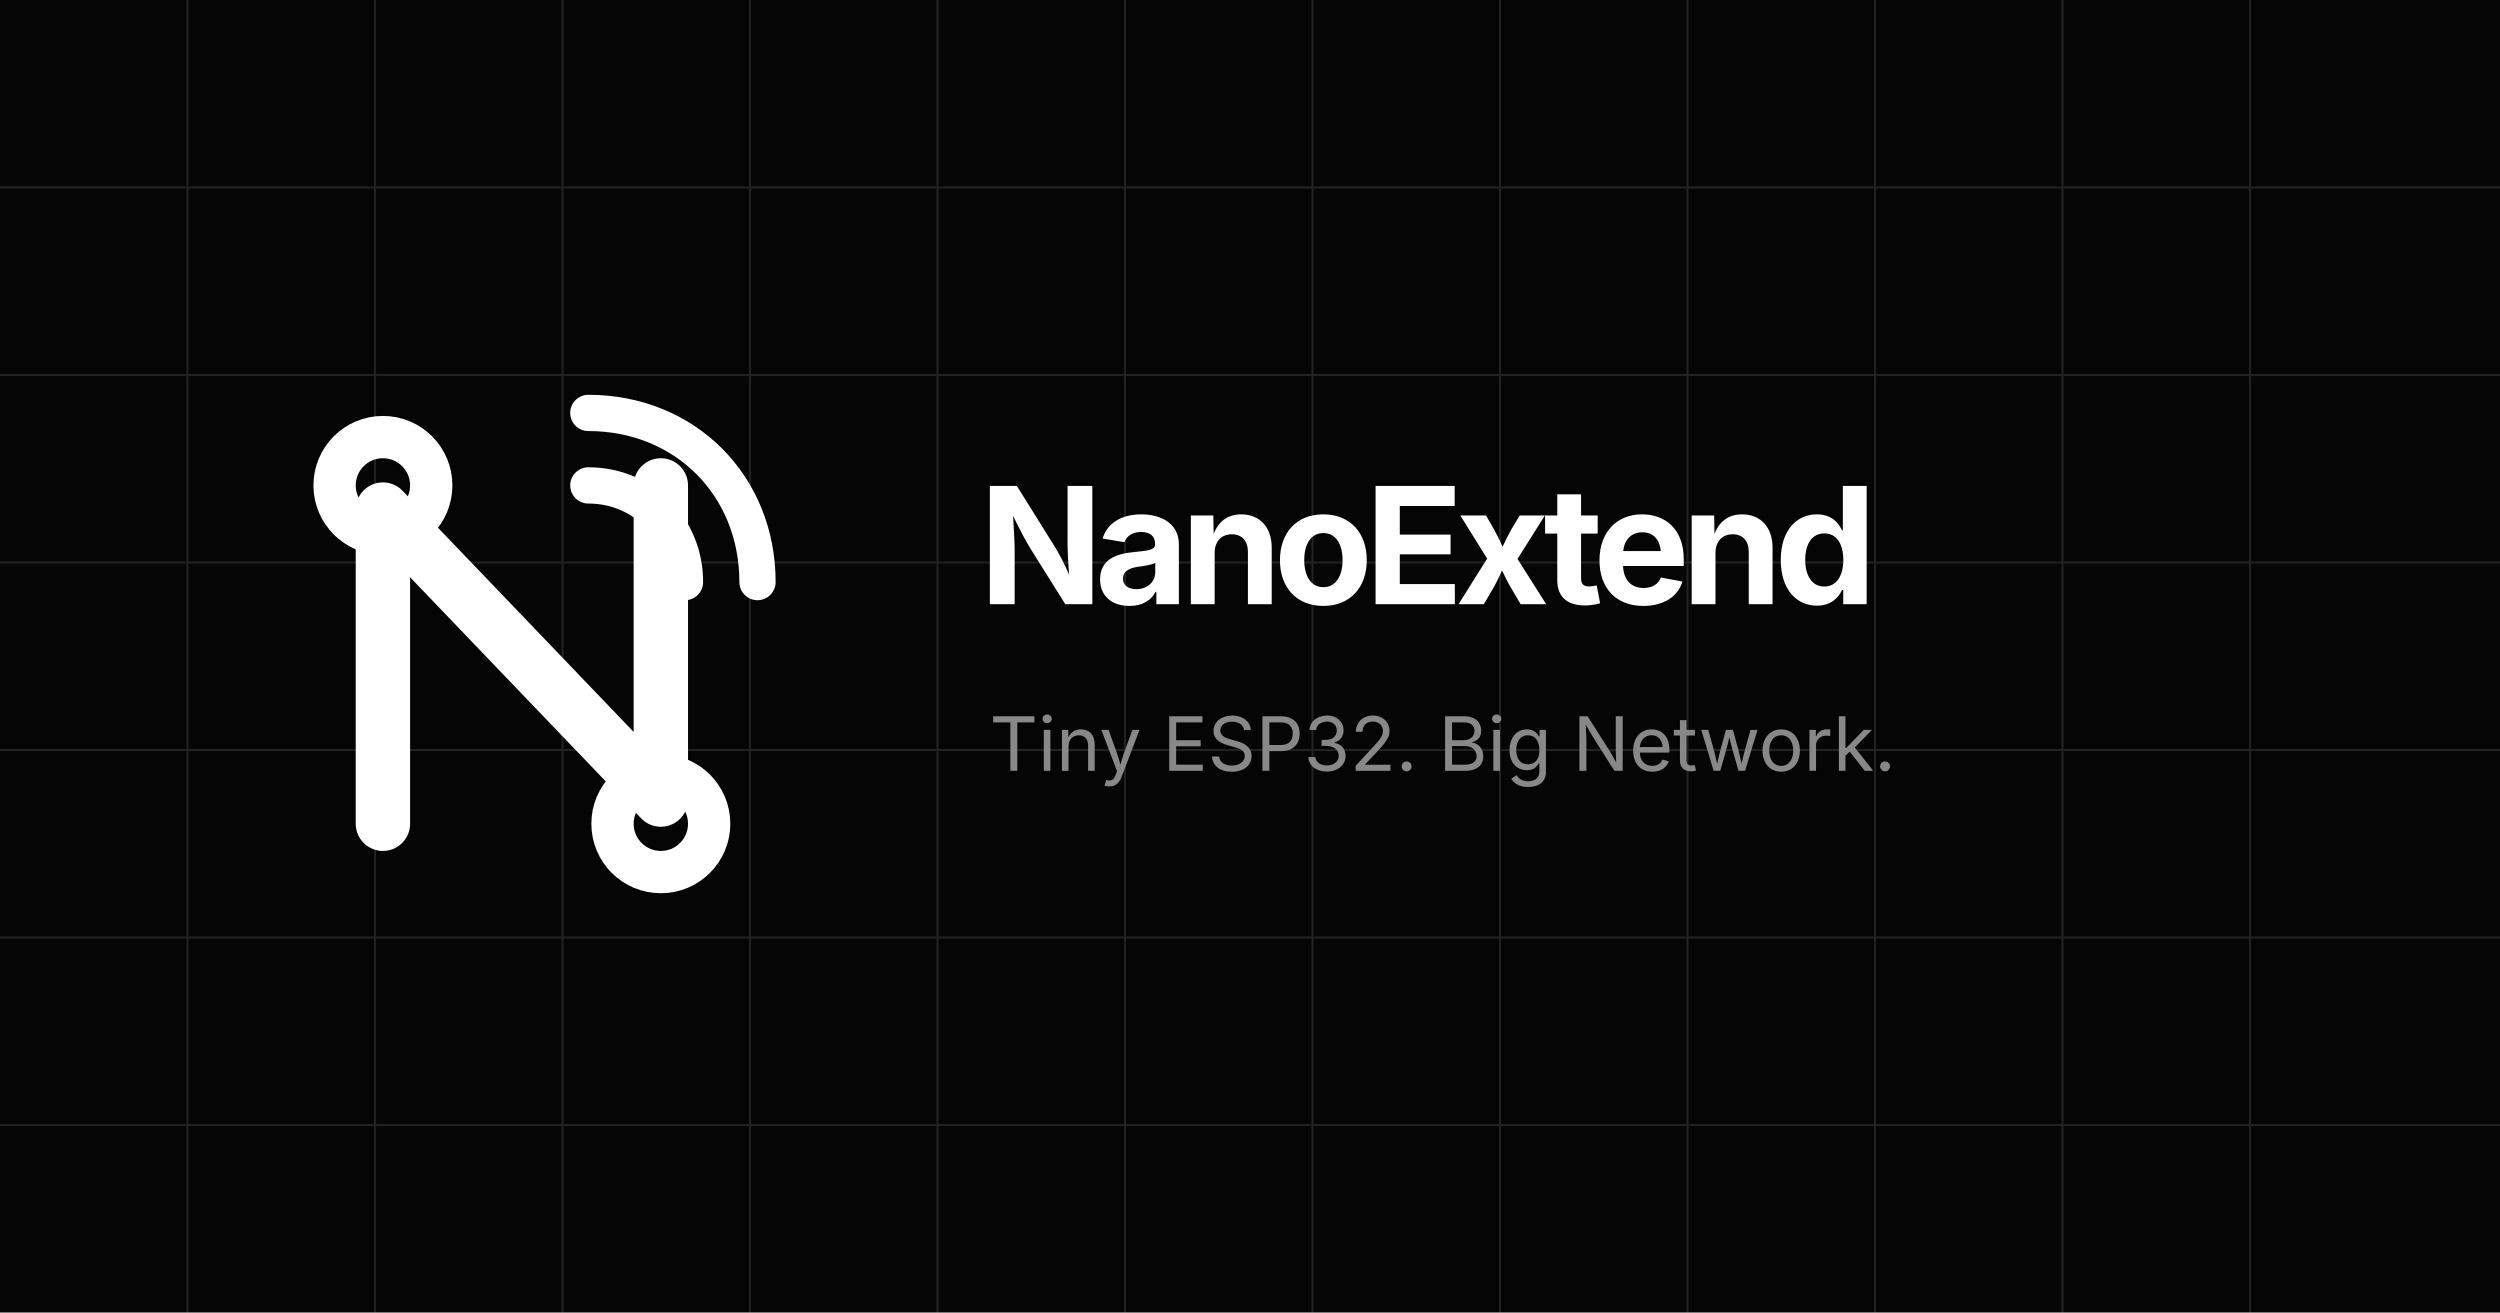
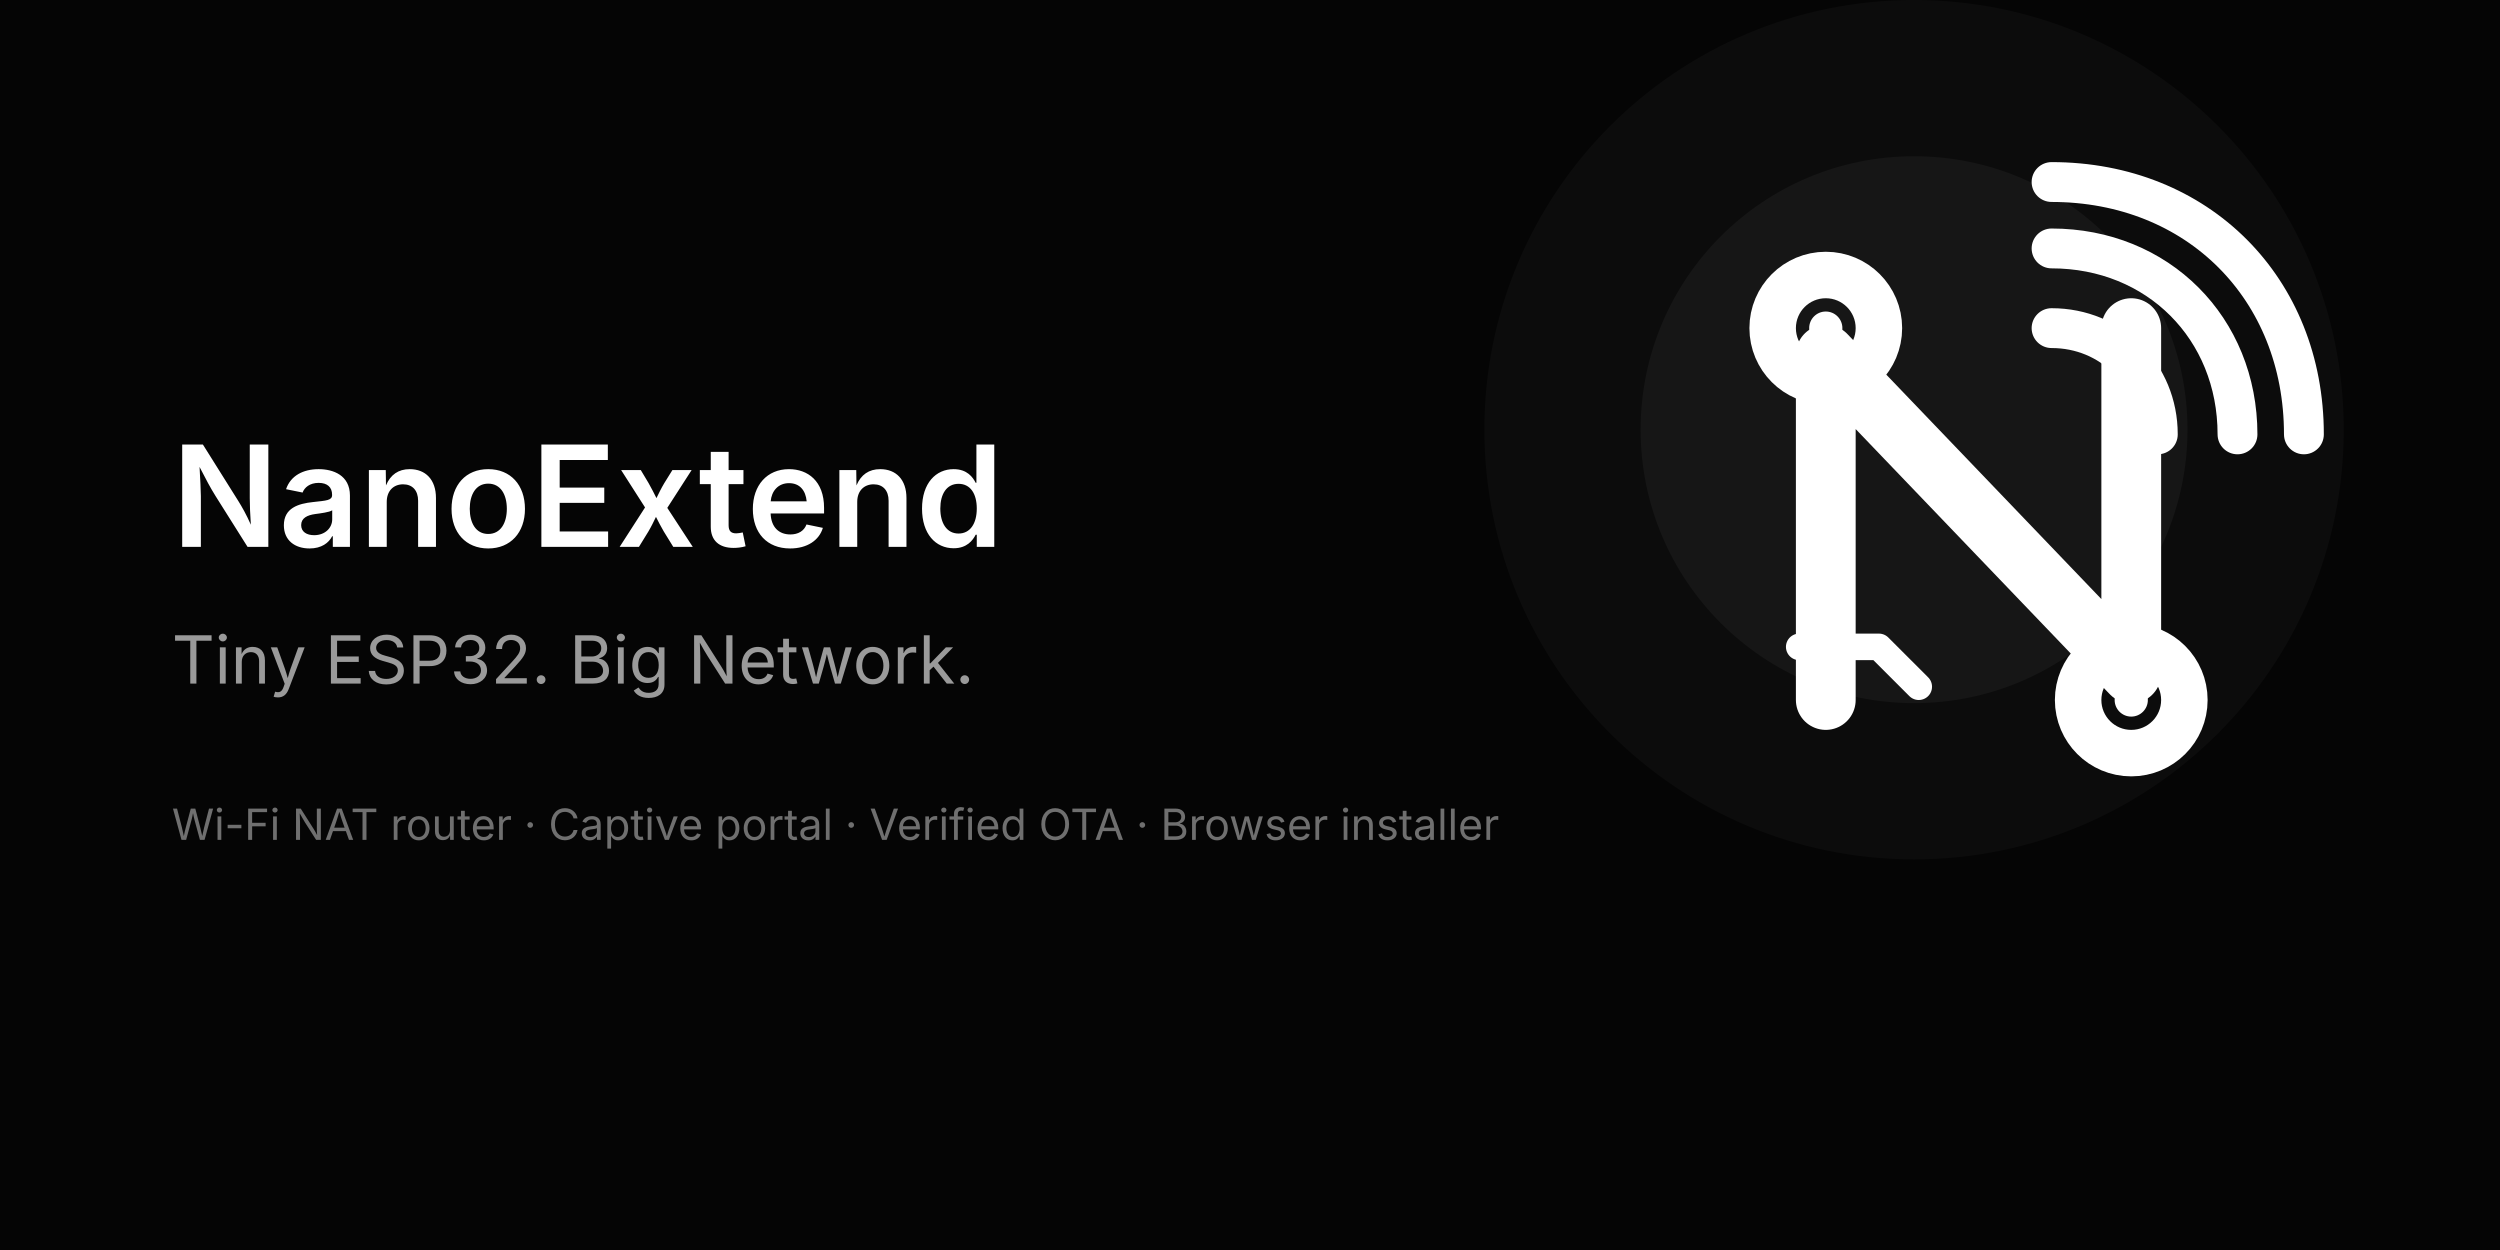
- <svg xmlns="http://www.w3.org/2000/svg" width="1200" height="630" viewBox="0 0 1200 630">
-   <rect width="1200" height="630" fill="#050505" />
-   <g opacity=".12" stroke="#fff">
-     <path d="M0 90h1200M0 180h1200M0 270h1200M0 360h1200M0 450h1200M0 540h1200" />
-     <path d="M90 0v630M180 0v630M270 0v630M360 0v630M450 0v630M540 0v630M630 0v630M720 0v630M810 0v630M900 0v630M990 0v630M1080 0v630" />
-   </g>
-   <g transform="translate(120 175) scale(2.9)" fill="none">
+ <svg xmlns="http://www.w3.org/2000/svg" width="1280" height="640" viewBox="0 0 1280 640" fill="none">
+   <rect width="1280" height="640" fill="#050505" />
+   <circle cx="980" cy="220" r="220" fill="#fff" fill-opacity="0.03" />
+   <circle cx="980" cy="220" r="140" fill="#fff" fill-opacity="0.04" />
+   <g transform="translate(860 100) scale(3.4)">
    <path d="M22 76V24L68 72V20" stroke="#fff" stroke-width="9" stroke-linecap="round" stroke-linejoin="round" />
+     <path d="M18 68 L30 68 L36 74" stroke="#fff" stroke-width="4" stroke-linecap="round" stroke-linejoin="round" />
    <circle cx="22" cy="20" r="8" stroke="#fff" stroke-width="7" />
    <circle cx="68" cy="76" r="8" stroke="#fff" stroke-width="7" />
-     <path d="M56 20c9 0 16 7 16 16M56 8c16 0 28 12 28 28" stroke="#fff" stroke-width="6" stroke-linecap="round" />
+     <circle cx="22" cy="20" r="2.5" fill="#fff" />
+     <circle cx="68" cy="76" r="2.5" fill="#fff" />
+     <path d="M56 20c9 0 16 7 16 16M56 8c16 0 28 12 28 28M56 -2c22 0 38 16 38 38" stroke="#fff" stroke-width="6" stroke-linecap="round" />
  </g>
-   <text x="470" y="290" fill="#fff" font-family="Inter,Arial,sans-serif" font-size="78" font-weight="650" letter-spacing="-4">NanoExtend</text>
-   <text x="475" y="370" fill="#888" font-family="Inter,Arial,sans-serif" font-size="36">Tiny ESP32. Big Network.</text>
+   <text x="88" y="280" fill="#fff" font-family="Inter, ui-sans-serif, system-ui, sans-serif" font-size="72" font-weight="600">NanoExtend</text>
+   <text x="88" y="350" fill="#9a9a9a" font-family="Inter, ui-sans-serif, system-ui, sans-serif" font-size="34">Tiny ESP32. Big Network.</text>
+   <text x="88" y="430" fill="#6f6f6f" font-family="Inter, ui-sans-serif, system-ui, sans-serif" font-size="22">Wi-Fi NAT router · Captive portal · Verified OTA · Browser installer</text>
</svg>
